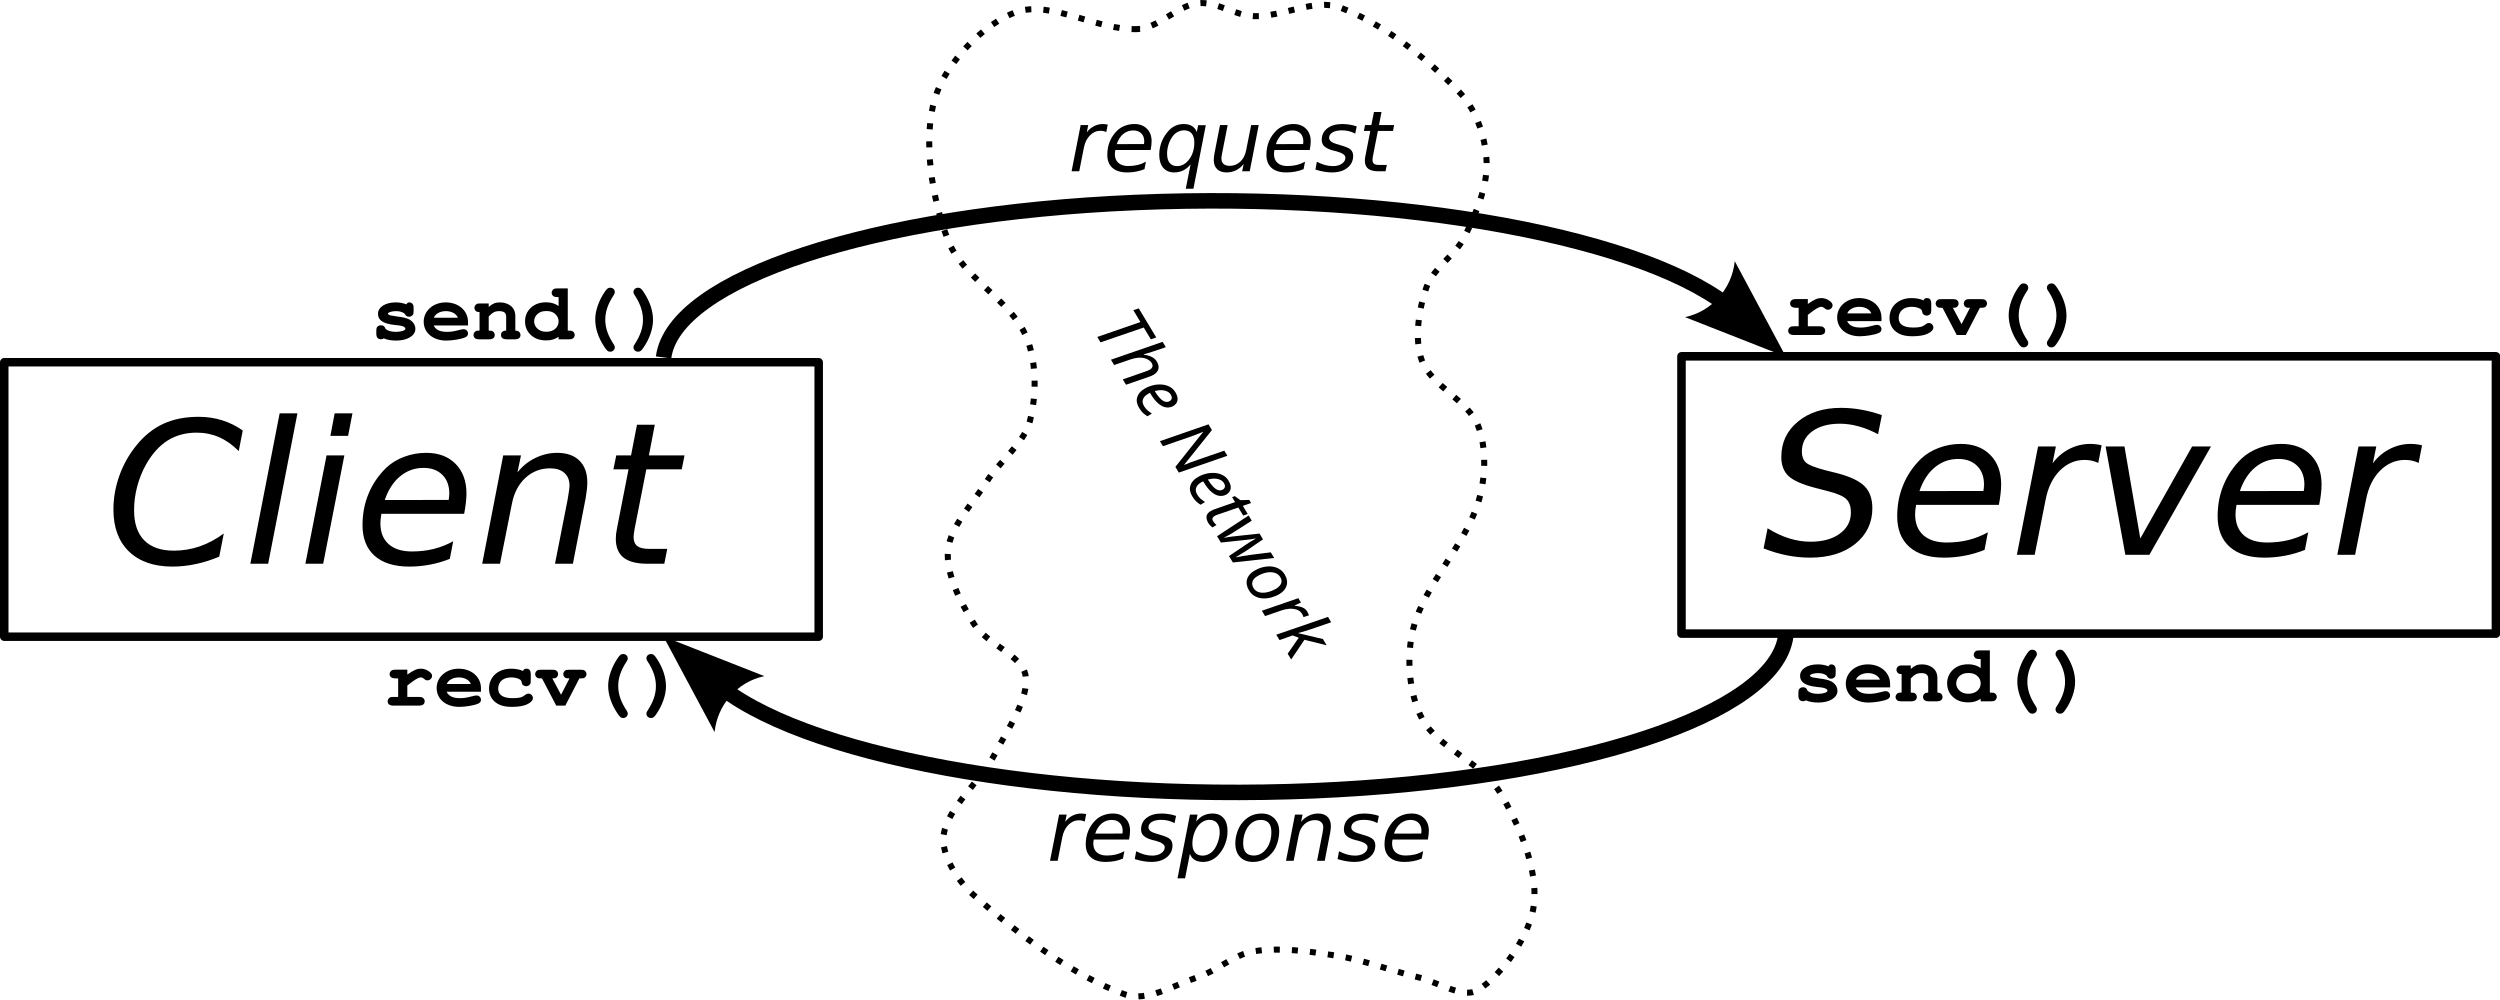
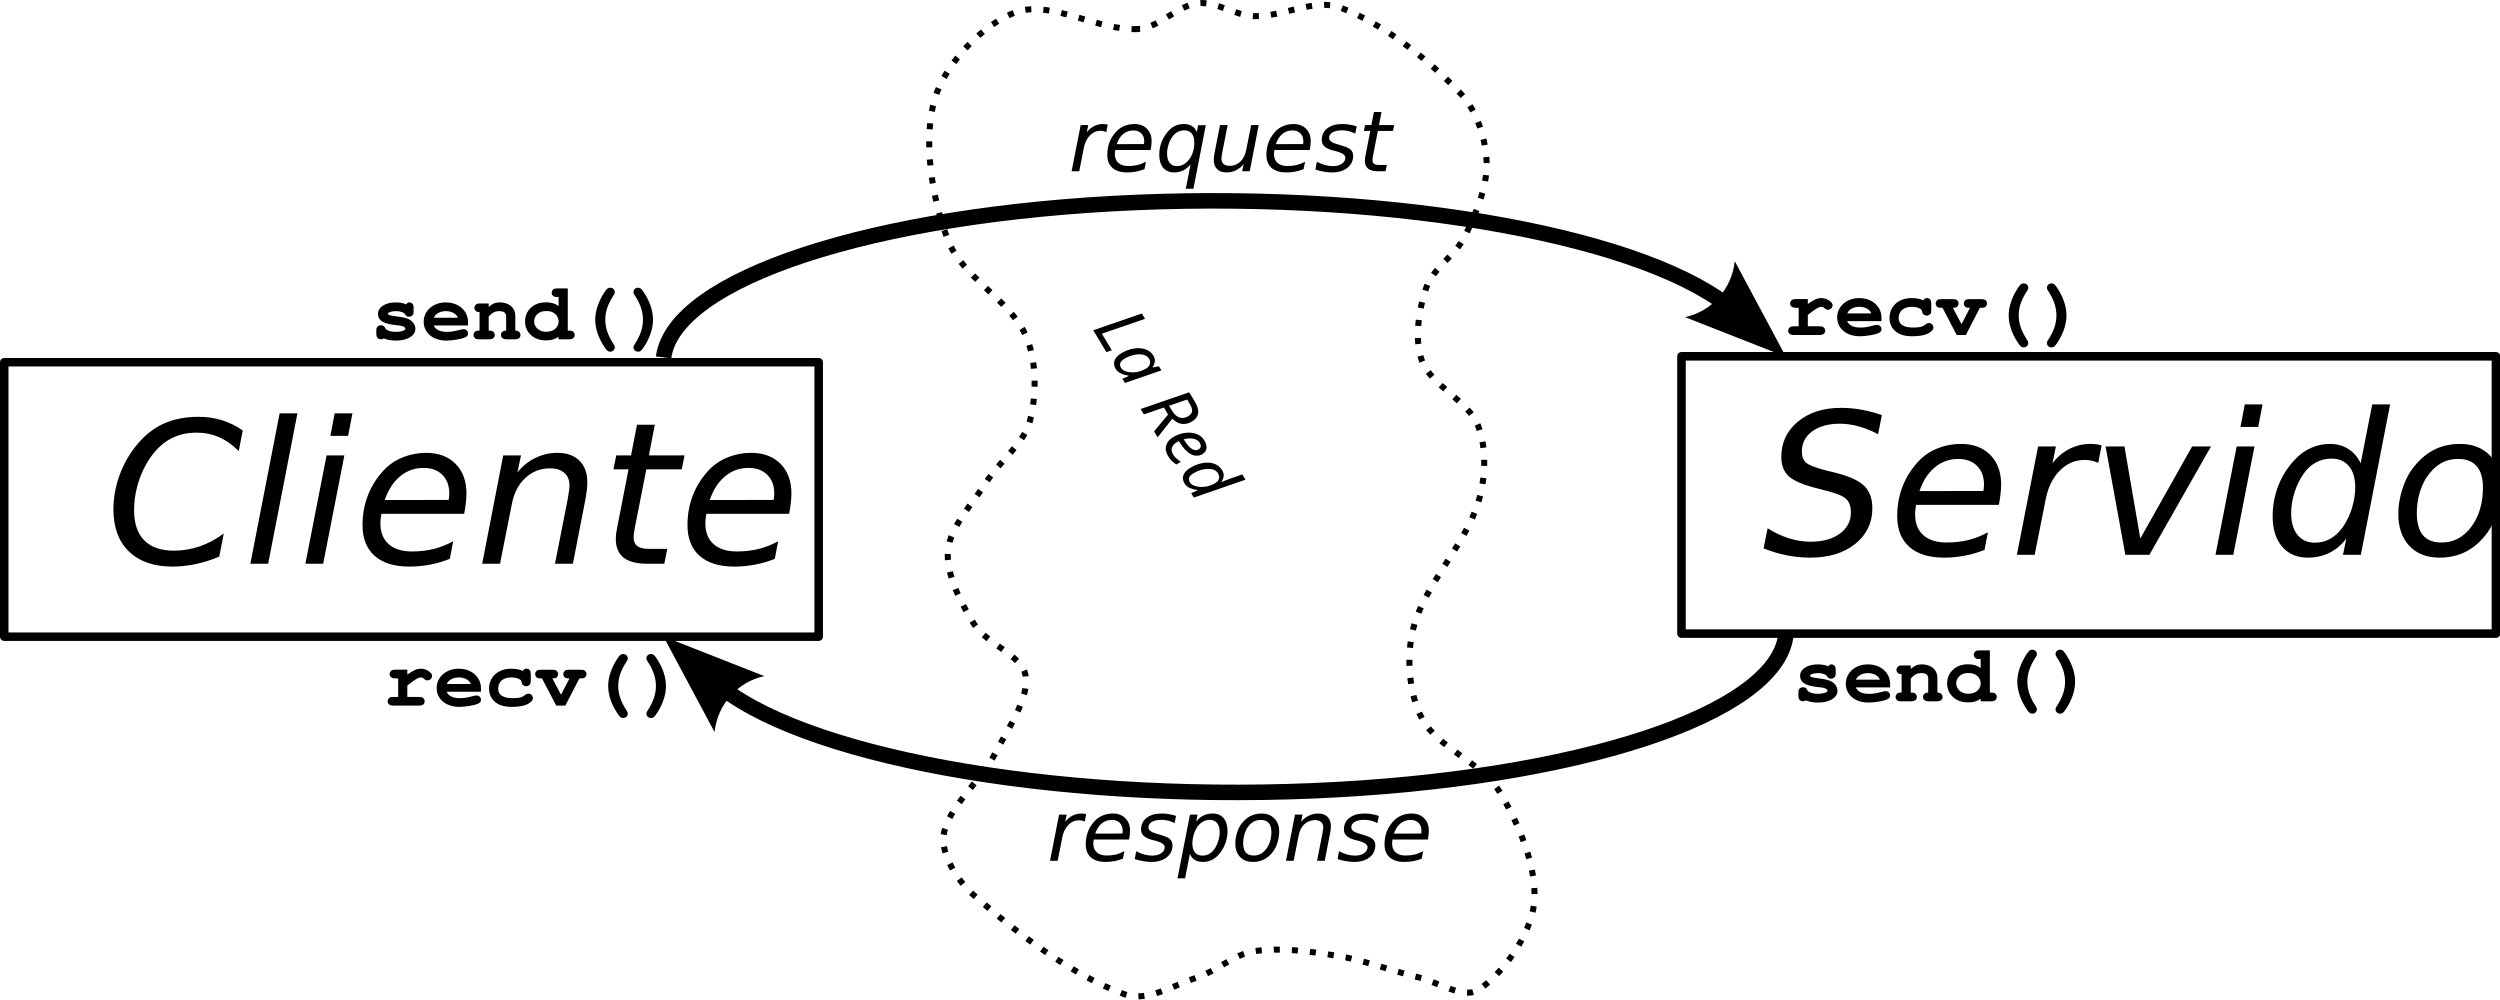
<svg xmlns="http://www.w3.org/2000/svg" width="4.572in" height="1.828in" id="svg2" version="1.1">
  <defs id="defs4">
    <marker orient="auto" refY="0" refX="0" id="Arrow2Mend" style="overflow:visible">
      <path id="path2155" style="font-size:12px;fill-rule:evenodd;stroke-width:0.625;stroke-linejoin:round" d="M 8.719,4.034 -2.207,0.016 8.719,-4.002 c -1.745,2.372 -1.735,5.617 -6e-7,8.035 z" transform="matrix(-0.6,0,0,-0.6,3,0)" />
    </marker>
    <marker orient="auto" refY="0" refX="0" id="Arrow2Lend" style="overflow:visible">
      <path id="path2158" style="font-size:12px;fill-rule:evenodd;stroke-width:0.625;stroke-linejoin:round" d="M 8.719,4.034 -2.207,0.016 8.719,-4.002 c -1.745,2.372 -1.735,5.617 -6e-7,8.035 z" transform="matrix(-1.1,0,0,-1.1,5.5,0)" />
    </marker>
  </defs>
  <g id="layer1" transform="translate(-116.2225,-43.55418)">
    <rect style="opacity:1;fill:none;fill-opacity:1;stroke:#000000;stroke-width:1.491;stroke-linecap:butt;stroke-linejoin:round;stroke-miterlimit:4;stroke-dasharray:none;stroke-dashoffset:0;stroke-opacity:1" id="rect2037" width="142.989" height="48.182" x="116.968" y="107.151" />
    <rect y="106.108" x="411.431" height="48.689" width="142.989" id="rect2039" style="opacity:1;fill:none;fill-opacity:1;stroke:#000000;stroke-width:1.499;stroke-linecap:butt;stroke-linejoin:round;stroke-miterlimit:4;stroke-dasharray:none;stroke-dashoffset:0;stroke-opacity:1" />
    <path style="opacity:1;fill:none;fill-opacity:1;stroke:#000000;stroke-width:2.726;stroke-linecap:butt;stroke-linejoin:round;stroke-miterlimit:4;stroke-dasharray:none;stroke-dashoffset:0;stroke-opacity:1;marker-end:url(#Arrow2Mend)" id="path2188" d="M 429.741,155.182 A 96.621,28.598 0 0 1 346.798,182.389 96.621,28.598 0 0 1 241.516,163.106" />
    <path transform="scale(-1)" d="m -232.722,-106.307 a 96.621,28.598 0 0 1 -82.943,27.206 96.621,28.598 0 0 1 -105.283,-19.282" id="path2192" style="opacity:1;fill:none;fill-opacity:1;stroke:#000000;stroke-width:2.726;stroke-linecap:butt;stroke-linejoin:round;stroke-miterlimit:4;stroke-dasharray:none;stroke-dashoffset:0;stroke-opacity:1;marker-end:url(#Arrow2Mend)" />
    <text xml:space="preserve" style="font-style:oblique;font-variant:normal;font-weight:normal;font-stretch:normal;font-size:17.554px;line-height:0%;font-family:'Bitstream Vera Sans';text-align:start;writing-mode:lr-tb;text-anchor:start;fill:#000000;fill-opacity:1;stroke:none;stroke-width:1.463px;stroke-linecap:butt;stroke-linejoin:miter;stroke-opacity:1" x="134.684" y="142.526" id="text2194">
-       <tspan id="tspan2196" x="134.684" y="142.526" style="font-size:34.764px;line-height:1.25;stroke-width:1.463px">Client</tspan>
+       <tspan id="tspan2196" x="134.684" y="142.526" style="font-size:34.764px;line-height:1.25;stroke-width:1.463px">Cliente</tspan>
    </text>
    <text xml:space="preserve" style="font-style:oblique;font-variant:normal;font-weight:normal;font-stretch:normal;font-size:17.554px;line-height:0%;font-family:'Bitstream Vera Sans';text-align:start;writing-mode:lr-tb;text-anchor:start;fill:#000000;fill-opacity:1;stroke:none;stroke-width:1.463px;stroke-linecap:butt;stroke-linejoin:miter;stroke-opacity:1" x="425.644" y="140.958" id="text2198">
-       <tspan id="tspan2200" x="425.644" y="140.958" style="font-size:34.764px;line-height:1.25;stroke-width:1.463px">Server</tspan>
+       <tspan id="tspan2200" x="425.644" y="140.958" style="font-size:34.764px;line-height:1.25;stroke-width:1.463px">Servidor</tspan>
    </text>
    <text xml:space="preserve" style="font-style:oblique;font-variant:normal;font-weight:normal;font-stretch:normal;font-size:17.554px;line-height:0%;font-family:'Bitstream Vera Sans';text-align:start;writing-mode:lr-tb;text-anchor:start;fill:#000000;fill-opacity:1;stroke:none;stroke-width:1.463px;stroke-linecap:butt;stroke-linejoin:miter;stroke-opacity:1" x="303.838" y="73.624" id="text2202">
      <tspan id="tspan2204" x="303.838" y="73.624" style="font-size:14.829px;line-height:1.25;stroke-width:1.463px">request</tspan>
    </text>
    <text xml:space="preserve" style="font-style:oblique;font-variant:normal;font-weight:normal;font-stretch:normal;font-size:17.554px;line-height:0%;font-family:'Bitstream Vera Sans';text-align:start;writing-mode:lr-tb;text-anchor:start;fill:#000000;fill-opacity:1;stroke:none;stroke-width:1.463px;stroke-linecap:butt;stroke-linejoin:miter;stroke-opacity:1" x="300.055" y="194.674" id="text2206">
      <tspan id="tspan2208" x="300.055" y="194.674" style="font-size:14.829px;line-height:1.25;stroke-width:1.463px">response</tspan>
    </text>
    <text xml:space="preserve" style="font-style:normal;font-variant:normal;font-weight:bold;font-stretch:normal;font-size:17.554px;line-height:0%;font-family:Courier;text-align:start;writing-mode:lr-tb;text-anchor:start;fill:#000000;fill-opacity:1;stroke:none;stroke-width:1.463px;stroke-linecap:butt;stroke-linejoin:miter;stroke-opacity:1" x="430.94" y="166.681" id="text2210">
      <tspan id="tspan2212" x="430.94" y="166.681" style="font-size:14.829px;line-height:-2;stroke-width:1.463px">send()</tspan>
    </text>
    <text xml:space="preserve" style="font-style:normal;font-variant:normal;font-weight:bold;font-stretch:normal;font-size:17.554px;line-height:0%;font-family:Courier;text-align:start;writing-mode:lr-tb;text-anchor:start;fill:#000000;fill-opacity:1;stroke:none;stroke-width:1.463px;stroke-linecap:butt;stroke-linejoin:miter;stroke-opacity:1" x="429.427" y="102.373" id="text2214">
      <tspan id="tspan2216" x="429.427" y="102.373" style="font-size:14.829px;line-height:-2;stroke-width:1.463px">recv()</tspan>
    </text>
    <text id="text2218" y="167.437" x="183.545" style="font-style:normal;font-variant:normal;font-weight:bold;font-stretch:normal;font-size:17.554px;line-height:0%;font-family:Courier;text-align:start;writing-mode:lr-tb;text-anchor:start;fill:#000000;fill-opacity:1;stroke:none;stroke-width:1.463px;stroke-linecap:butt;stroke-linejoin:miter;stroke-opacity:1" xml:space="preserve">
      <tspan y="167.437" x="183.545" id="tspan2220" style="font-size:14.829px;line-height:-2;stroke-width:1.463px">recv()</tspan>
    </text>
    <text id="text2222" y="103.13" x="181.275" style="font-style:normal;font-variant:normal;font-weight:bold;font-stretch:normal;font-size:17.554px;line-height:0%;font-family:Courier;text-align:start;writing-mode:lr-tb;text-anchor:start;fill:#000000;fill-opacity:1;stroke:none;stroke-width:1.463px;stroke-linecap:butt;stroke-linejoin:miter;stroke-opacity:1" xml:space="preserve">
      <tspan y="103.13" x="181.275" id="tspan2224" style="font-size:14.829px;line-height:-2;stroke-width:1.463px">send()</tspan>
    </text>
    <path style="fill:none;fill-opacity:0.75;fill-rule:evenodd;stroke:#000000;stroke-width:1.059;stroke-linecap:butt;stroke-linejoin:miter;stroke-miterlimit:4;stroke-dasharray:1.059, 2.118;stroke-dashoffset:0;stroke-opacity:1" d="m 315.943,48.658 c -6.884,0.328 -15.183,-5.069 -21.184,-3.026 -5.852,1.992 -12.542,9.059 -14.375,15.131 -2.202,7.294 -0.581,17.501 2.27,24.966 2.445,6.404 10.807,10.43 13.618,16.644 1.98,4.378 1.977,10.519 0.757,15.131 -1.049,3.962 -5.247,6.932 -7.566,10.592 -2.473,3.905 -6.427,7.906 -6.809,12.105 -0.375,4.123 2.201,9.094 4.539,12.861 2.201,3.546 8.489,5.54 9.079,9.079 0.671,4.027 -3.081,9.305 -5.296,13.618 -2.577,5.018 -8.335,9.469 -9.079,14.375 -0.518,3.417 2.414,8.053 5.296,10.592 7.71,6.792 17.225,14.019 26.48,17.401 3.859,1.41 8.704,-1.64 12.861,-3.026 3.408,-1.136 6.37,-3.998 9.835,-4.539 4.605,-0.72 9.66,0.011 14.375,0.757 4.868,0.769 9.561,2.616 14.375,3.783 3.508,0.85 8.038,3.878 10.592,2.27 4.255,-2.679 9.246,-9.711 9.835,-15.131 0.672,-6.181 -2.62,-13.993 -6.052,-19.671 -3.124,-5.167 -10.895,-7.687 -13.618,-12.861 -2.32,-4.409 -2.8,-10.938 -1.513,-15.888 1.992,-7.66 8.91,-14.3 11.348,-21.94 1.344,-4.212 1.559,-9.66 0,-13.618 -1.719,-4.364 -8.206,-7.005 -9.835,-11.348 -1.397,-3.726 -0.584,-8.973 0.757,-12.861 1.181,-3.425 5.19,-5.726 6.809,-9.079 1.912,-3.961 3.911,-8.625 3.783,-12.861 -0.124,-4.086 -1.694,-9.092 -4.539,-12.105 -5.729,-6.066 -13.542,-12.266 -21.184,-15.131 -4.464,-1.674 -10.129,1.665 -15.131,1.513 -3.32,-0.101 -6.656,-2.623 -9.835,-2.27 -3.63,0.403 -6.884,4.363 -10.592,4.539 z" id="path2226" />
    <text xml:space="preserve" style="font-style:italic;font-variant:normal;font-weight:normal;font-stretch:normal;font-size:17.554px;line-height:0%;font-family:sans-serif;text-align:start;writing-mode:lr-tb;text-anchor:start;fill:#000000;fill-opacity:1;stroke:none;stroke-width:1.463px;stroke-linecap:butt;stroke-linejoin:miter;stroke-opacity:1" x="245.291" y="-211.794" id="text2228" transform="rotate(58.98771)">
-       <tspan id="tspan2230" x="245.291" y="-211.794" style="font-size:12.356px;line-height:1.25;font-family:sans-serif;stroke-width:1.463px">The Network</tspan>
+       <tspan id="tspan2230" x="245.291" y="-211.794" style="font-size:12.356px;line-height:1.25;font-family:sans-serif;stroke-width:1.463px">La Red</tspan>
    </text>
    <flowRoot xml:space="preserve" id="flowRoot883" style="fill:black;fill-opacity:1;stroke:none;font-family:sans-serif;font-style:normal;font-weight:normal;font-size:13.333px;line-height:1.25;letter-spacing:0px;word-spacing:0px;-inkscape-font-specification:'sans-serif, Normal';font-stretch:normal;font-variant:normal;text-anchor:start;text-align:start;writing-mode:lr;font-variant-ligatures:normal;font-variant-caps:normal;font-variant-numeric:normal;font-feature-settings:normal">
      <flowRegion id="flowRegion885">
        <rect id="rect887" width="551.543" height="293.954" x="-38.386" y="-40.199" />
      </flowRegion>
      <flowPara id="flowPara889" />
    </flowRoot>
  </g>
</svg>
